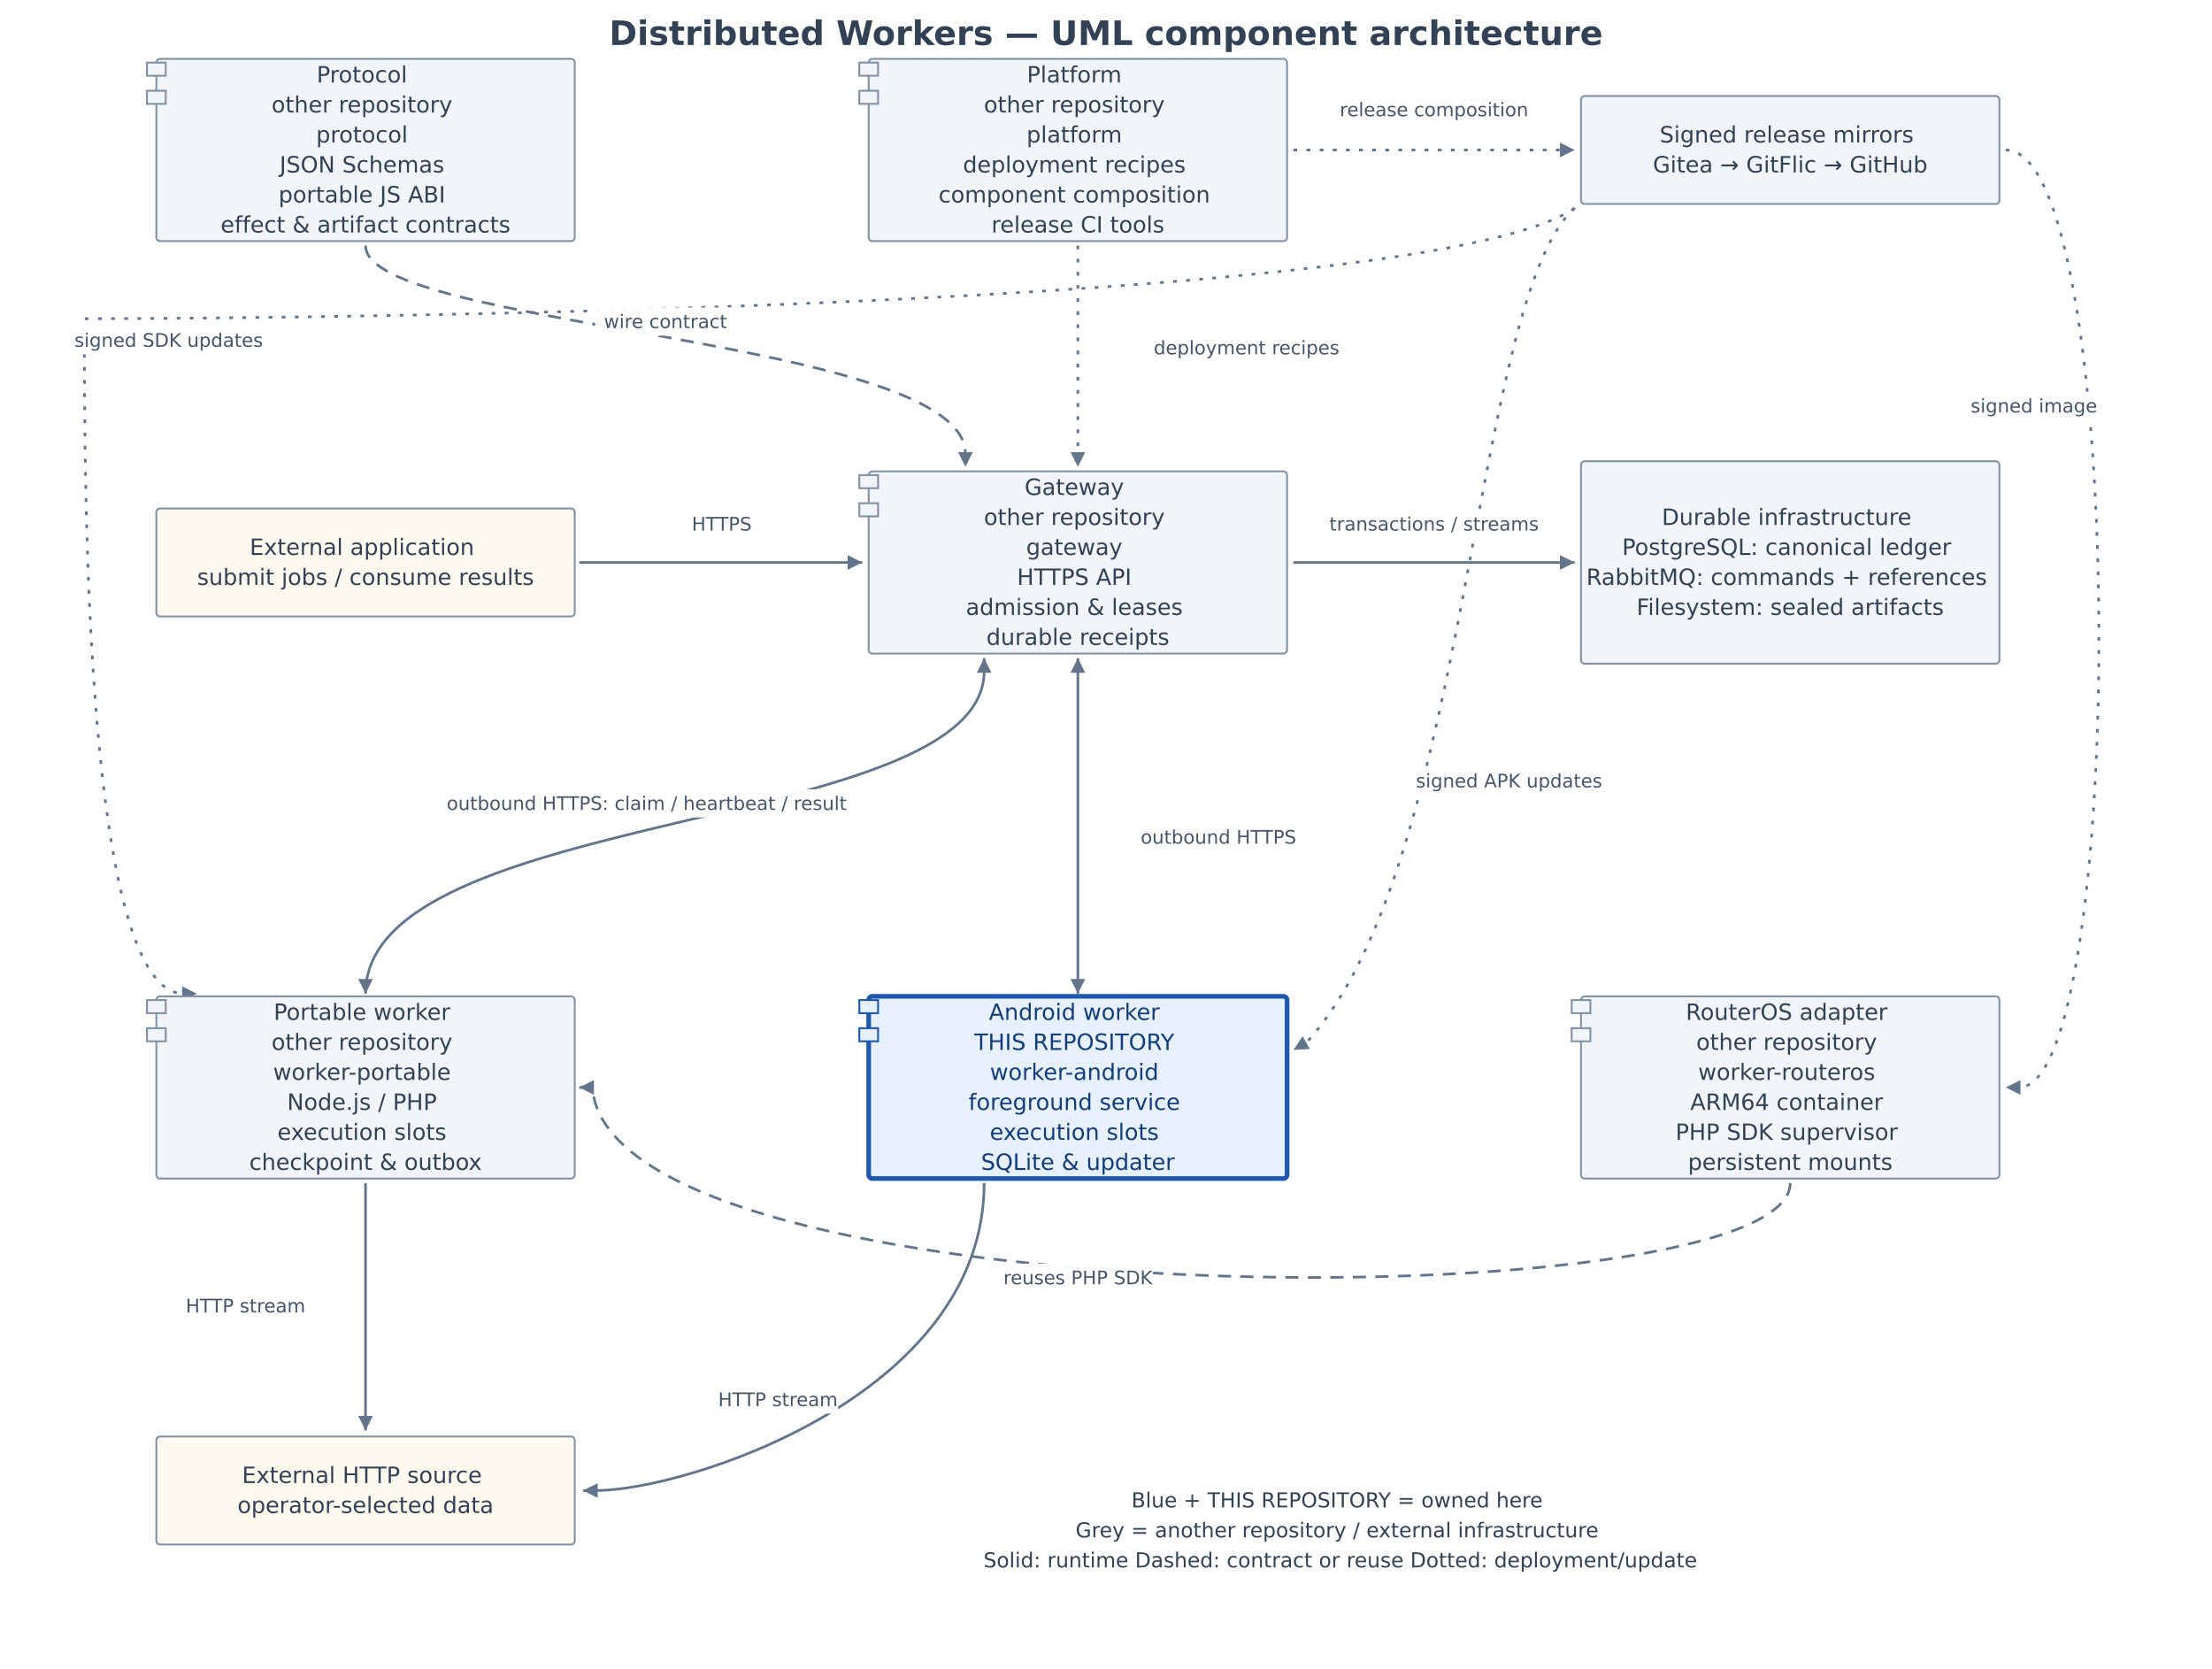
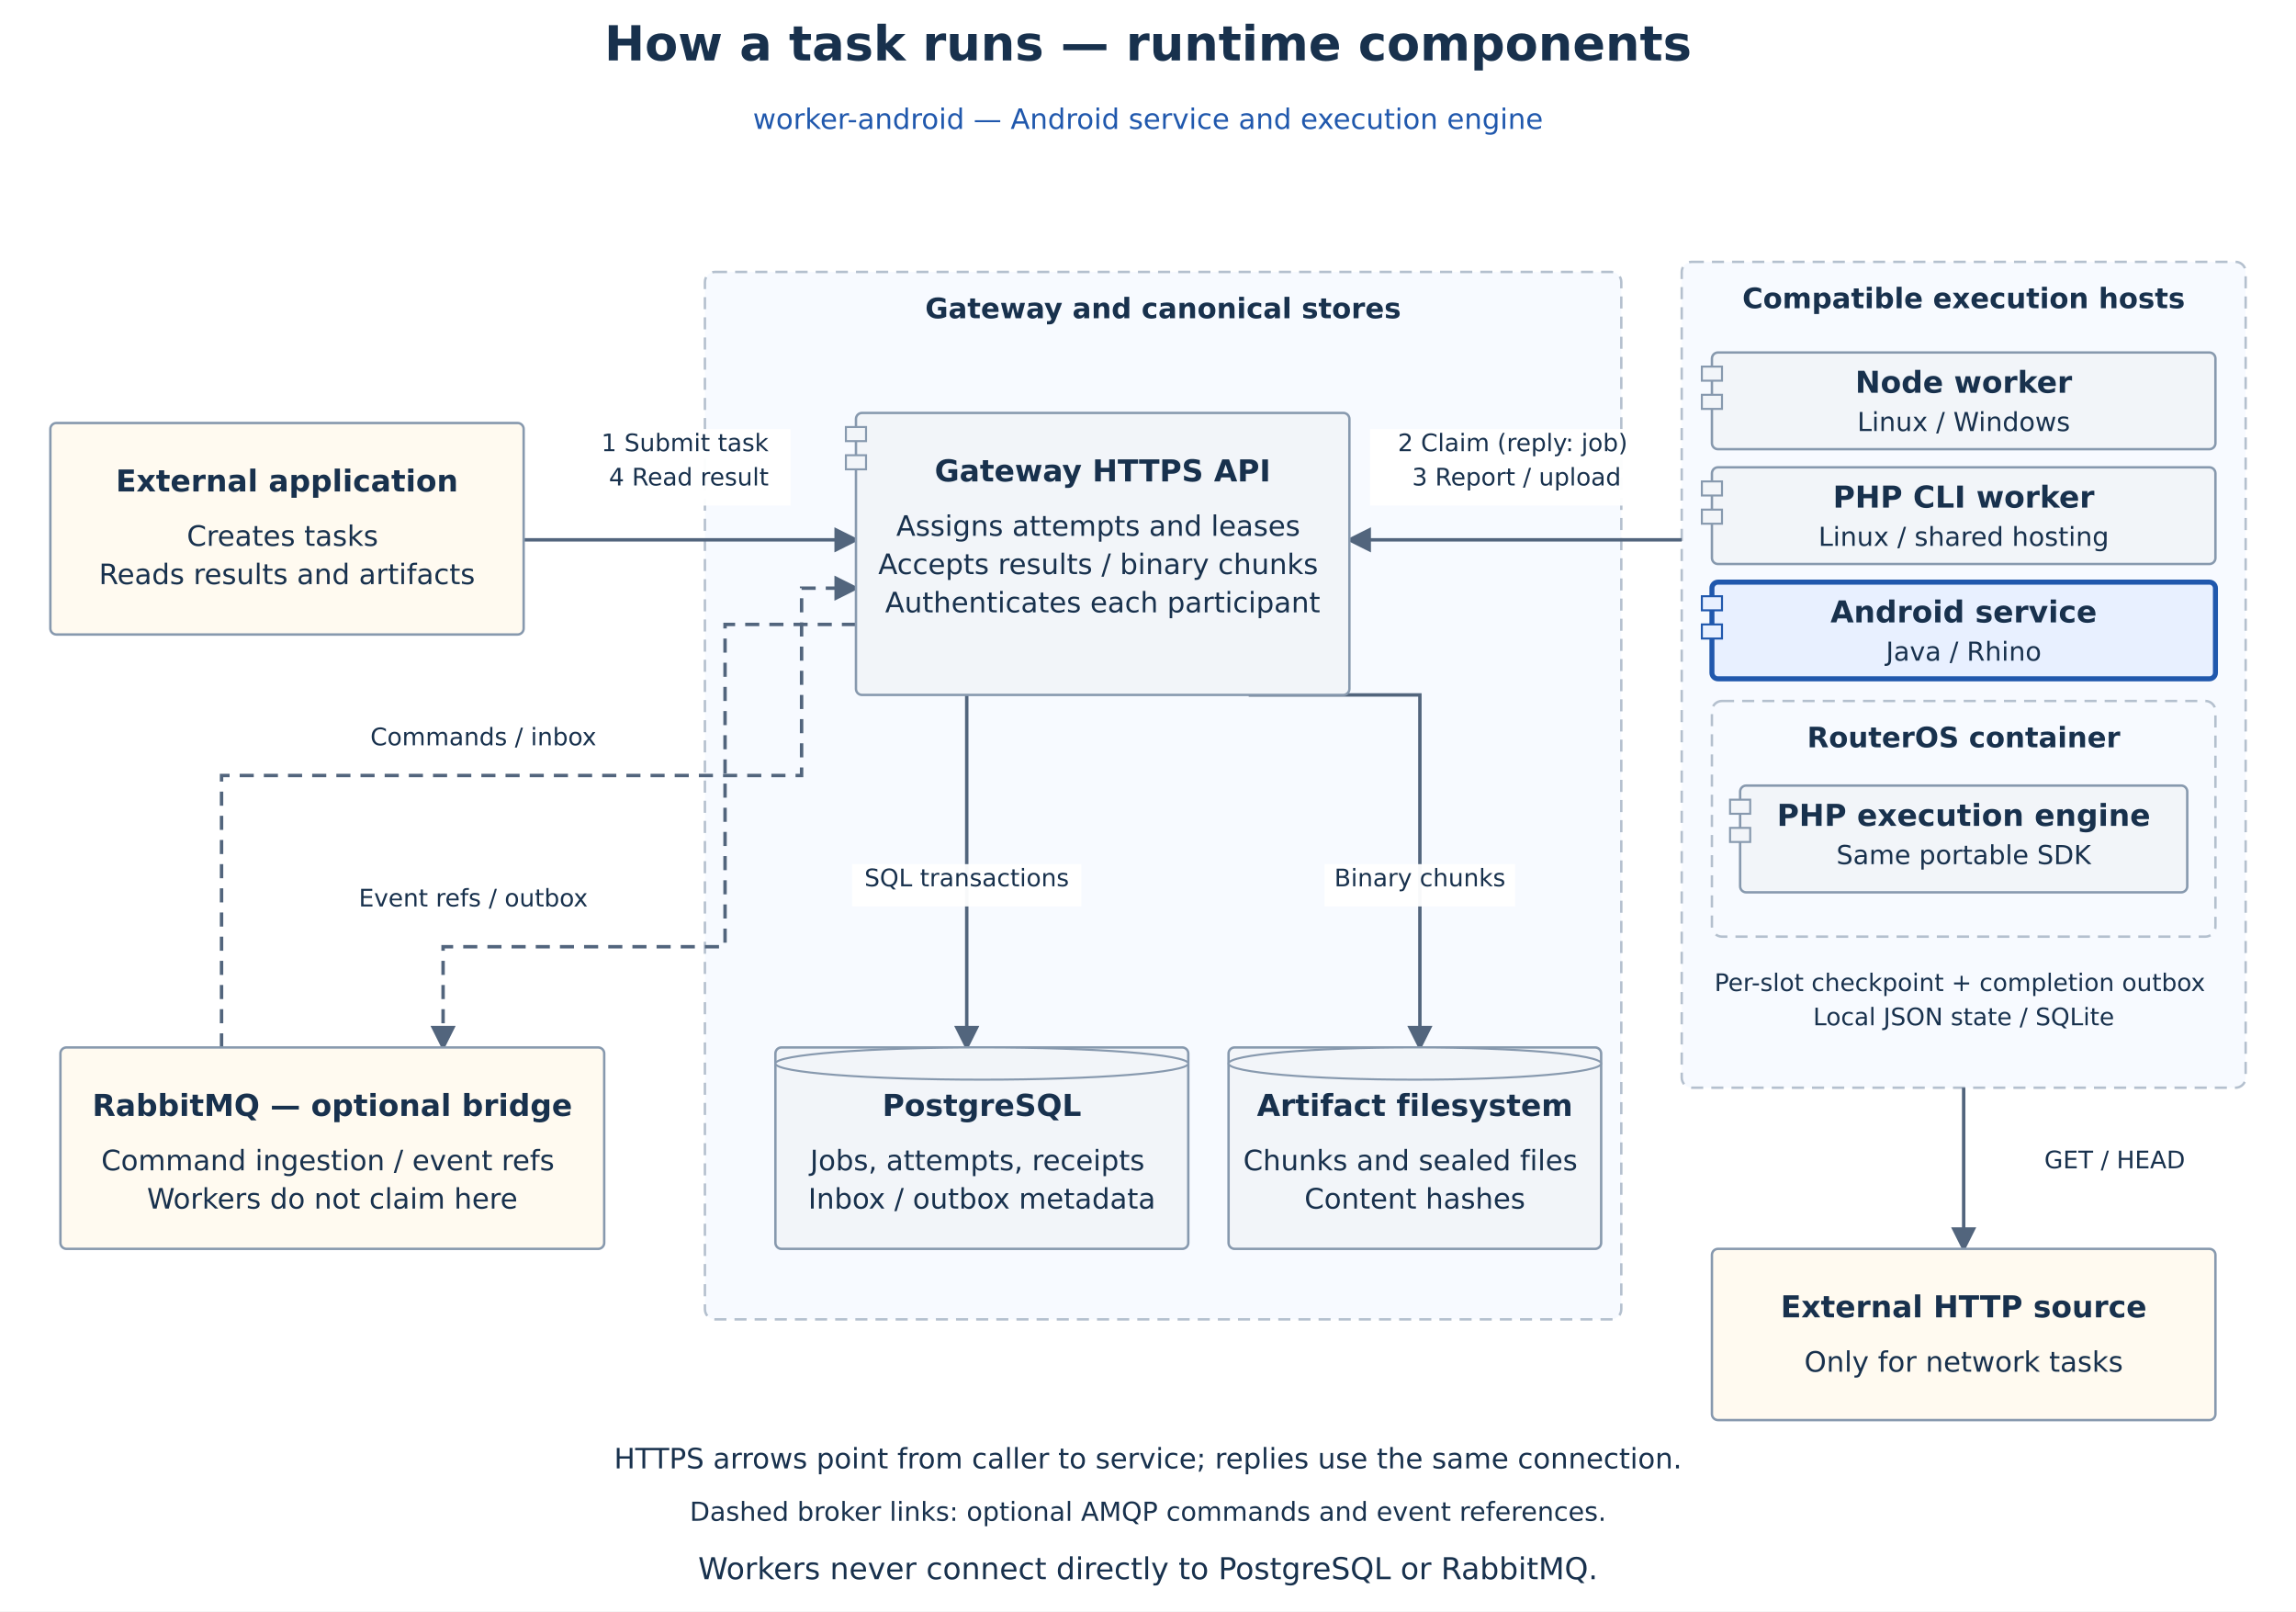
- <svg xmlns="http://www.w3.org/2000/svg" viewBox="0 0 1180 890" width="1180" height="890" role="img" aria-labelledby="title desc">
-   <rect x="0" y="0" width="1180" height="890" fill="white" />
+ <svg xmlns="http://www.w3.org/2000/svg" viewBox="0 0 1140 800" width="1140" height="800" role="img" aria-labelledby="title description">
+   <rect x="0" y="0" width="1140" height="800" fill="white" />
  <defs>
-     <marker id="arrow" viewBox="0 -5 10 10" refX="8" refY="0" markerWidth="7" markerHeight="7" orient="auto">
-       <path d="M0,-4 L8,0 L0,4 Z" fill="#64748b" />
+     <marker id="call" viewBox="-1 -5 11 10" refX="8" refY="0" markerWidth="8" markerHeight="8" orient="auto">
+       <path d="M0,-4 L8,0 L0,4 Z" fill="#52657d" stroke="#52657d" stroke-width="1.3" />
    </marker>
-     <marker id="back" viewBox="0 -5 10 10" refX="0" refY="0" markerWidth="7" markerHeight="7" orient="auto">
-       <path d="M8,-4 L0,0 L8,4 Z" fill="#64748b" />
+     <marker id="dependency" viewBox="-1 -5 11 10" refX="8" refY="0" markerWidth="8" markerHeight="8" orient="auto">
+       <path d="M0,-4 L8,0 L0,4" fill="none" stroke="#52657d" stroke-width="1.3" />
    </marker>
  </defs>
-   <text x="590" y="24" fill="#334155" font-family="DejaVu Sans, sans-serif" font-size="18" text-anchor="middle" font-weight="bold">
-     <tspan x="590" dy="0">Distributed Workers — UML component architecture</tspan>
+   <text x="570.0" y="30" font-family="DejaVu Sans, sans-serif" font-size="24" text-anchor="middle" font-weight="bold" fill="#18314d">
+     <tspan x="570.0" dy="0">How a task runs — runtime components</tspan>
  </text>
-   <path d="M 309,300 C 355,300 405,300 453,300 L 460,300" fill="none" stroke="#64748b" stroke-width="1.4" marker-end="url(#arrow)" />
-   <path d="M 690,300 C 735,300 790,300 833,300 L 840,300" fill="none" stroke="#64748b" stroke-width="1.4" marker-end="url(#arrow)" />
-   <path d="M 195,530 C 195,430 525,445 525,358 L 525,351" fill="none" stroke="#64748b" stroke-width="1.4" marker-end="url(#arrow)" marker-start="url(#back)" />
-   <path d="M 575,530 C 575,475 575,415 575,358 L 575,351" fill="none" stroke="#64748b" stroke-width="1.4" marker-end="url(#arrow)" marker-start="url(#back)" />
-   <path d="M 955,631 C 955,705 325,705 316,580 L 309,580" fill="none" stroke="#64748b" stroke-width="1.4" marker-end="url(#arrow)" stroke-dasharray="7 5" />
-   <path d="M 195,631 C 195,675 195,720 195,756 L 195,763" fill="none" stroke="#64748b" stroke-width="1.4" marker-end="url(#arrow)" />
-   <path d="M 525,631 C 525,745 365,795 318,795 L 311,795" fill="none" stroke="#64748b" stroke-width="1.4" marker-end="url(#arrow)" />
-   <path d="M 195,131 C 195,175 515,180 515,242 L 515,249" fill="none" stroke="#64748b" stroke-width="1.4" marker-end="url(#arrow)" stroke-dasharray="7 5" />
-   <path d="M 575,131 C 575,165 575,210 575,242 L 575,249" fill="none" stroke="#64748b" stroke-width="1.4" marker-end="url(#arrow)" stroke-dasharray="2 5" />
-   <path d="M 690,80 C 740,80 785,80 833,80 L 840,80" fill="none" stroke="#64748b" stroke-width="1.4" marker-end="url(#arrow)" stroke-dasharray="2 5" />
-   <path d="M 1070,80 C 1135,80 1135,580 1077,580 L 1070,580" fill="none" stroke="#64748b" stroke-width="1.4" marker-end="url(#arrow)" stroke-dasharray="2 5" />
-   <path d="M 840,111 C 755,170 45,170 45,170 C 45,260 45,530 98,530 L 105,530" fill="none" stroke="#64748b" stroke-width="1.4" marker-end="url(#arrow)" stroke-dasharray="2 5" />
-   <path d="M 840,111 C 785,160 785,460 697,556 L 690,560" fill="none" stroke="#64748b" stroke-width="1.4" marker-end="url(#arrow)" stroke-dasharray="2 5" />
-   <rect x="463.4" y="251.4" width="223.2" height="97.2" rx="2" fill="#f1f4f8" stroke="#8391a5" stroke-width="1" />
-   <rect x="458.4" y="253.4" width="10" height="7" fill="#f1f4f8" stroke="#8391a5" />
-   <rect x="458.4" y="268.4" width="10" height="7" fill="#f1f4f8" stroke="#8391a5" />
-   <text x="575.0" y="264.0" fill="#334155" font-family="DejaVu Sans, sans-serif" font-size="12" text-anchor="middle" font-weight="normal">
-     <tspan x="575.0" dy="0">Gateway</tspan>
-     <tspan x="575.0" dy="16">other repository</tspan>
-     <tspan x="575.0" dy="16">gateway</tspan>
-     <tspan x="575.0" dy="16">HTTPS API</tspan>
-     <tspan x="575.0" dy="16">admission &amp; leases</tspan>
-     <tspan x="575.0" dy="16">durable receipts</tspan>
+   <text x="570.0" y="64" font-family="DejaVu Sans, sans-serif" font-size="14" text-anchor="middle" font-weight="normal" fill="#2058ad">
+     <tspan x="570.0" dy="0">worker-android — Android service and execution engine</tspan>
  </text>
-   <rect x="83.4" y="531.4" width="223.2" height="97.2" rx="2" fill="#f1f4f8" stroke="#8391a5" stroke-width="1" />
-   <rect x="78.4" y="533.4" width="10" height="7" fill="#f1f4f8" stroke="#8391a5" />
-   <rect x="78.4" y="548.4" width="10" height="7" fill="#f1f4f8" stroke="#8391a5" />
-   <text x="195.0" y="544.0" fill="#334155" font-family="DejaVu Sans, sans-serif" font-size="12" text-anchor="middle" font-weight="normal">
-     <tspan x="195.0" dy="0">Portable worker</tspan>
-     <tspan x="195.0" dy="16">other repository</tspan>
-     <tspan x="195.0" dy="16">worker-portable</tspan>
-     <tspan x="195.0" dy="16">Node.js / PHP</tspan>
-     <tspan x="195.0" dy="16">execution slots</tspan>
-     <tspan x="195.0" dy="16">checkpoint &amp; outbox</tspan>
+   <g id="canonical" data-owner="" data-owned="false">
+     <rect x="350" y="135" width="455" height="520" rx="5" fill="#f7faff" stroke="#b4c0ce" stroke-width="1.2" stroke-dasharray="6 4" />
+     <text x="577.5" y="158" font-family="DejaVu Sans, sans-serif" font-size="14" text-anchor="middle" font-weight="bold" fill="#18314d">
+       <tspan x="577.5" dy="0">Gateway and canonical stores</tspan>
+     </text>
+   </g>
+   <g id="workers" data-owner="" data-owned="false">
+     <rect x="835" y="130" width="280" height="410" rx="5" fill="#f7faff" stroke="#b4c0ce" stroke-width="1.2" stroke-dasharray="6 4" />
+     <text x="975.0" y="153" font-family="DejaVu Sans, sans-serif" font-size="14" text-anchor="middle" font-weight="bold" fill="#18314d">
+       <tspan x="975.0" dy="0">Compatible execution hosts</tspan>
+     </text>
+   </g>
+   <g id="router" data-owner="worker-routeros" data-owned="false">
+     <rect x="850" y="348" width="250" height="117" rx="5" fill="#f7faff" stroke="#b4c0ce" stroke-width="1.2" stroke-dasharray="6 4" />
+     <text x="975.0" y="371" font-family="DejaVu Sans, sans-serif" font-size="14" text-anchor="middle" font-weight="bold" fill="#18314d">
+       <tspan x="975.0" dy="0">RouterOS container</tspan>
+     </text>
+   </g>
+   <path d="M 260,268 L 425,268" fill="none" stroke="#52657d" stroke-width="1.7" marker-end="url(#call)" data-source="application" data-target="api" data-kind="call" />
+   <path d="M 835,268 L 670,268" fill="none" stroke="#52657d" stroke-width="1.7" marker-end="url(#call)" data-source="workers" data-target="api" data-kind="call" />
+   <path d="M 480,345 L 480,520" fill="none" stroke="#52657d" stroke-width="1.7" marker-end="url(#call)" data-source="api" data-target="postgres" data-kind="call" />
+   <path d="M 620,345 L 705,345 L 705,520" fill="none" stroke="#52657d" stroke-width="1.7" marker-end="url(#call)" data-source="api" data-target="artifacts" data-kind="call" />
+   <path d="M 425,310 L 360,310 L 360,470 L 220,470 L 220,520" fill="none" stroke="#52657d" stroke-width="1.7" marker-end="url(#call)" data-source="api" data-target="broker" data-kind="optional" stroke-dasharray="7 5" />
+   <path d="M 110,520 L 110,385 L 398,385 L 398,292 L 425,292" fill="none" stroke="#52657d" stroke-width="1.7" marker-end="url(#call)" data-source="broker" data-target="api" data-kind="optional" stroke-dasharray="7 5" />
+   <path d="M 975,540 L 975,620" fill="none" stroke="#52657d" stroke-width="1.7" marker-end="url(#call)" data-source="workers" data-target="source" data-kind="call" />
+   <g id="application" data-owner="" data-owned="false">
+     <rect x="25" y="210" width="235" height="105" rx="3" fill="#fffaf0" stroke="#8799ae" stroke-width="1.2" />
+     <text x="142.5" y="244" font-family="DejaVu Sans, sans-serif" font-size="15" text-anchor="middle" font-weight="bold" fill="#18314d">
+       <tspan x="142.5" dy="0">External application</tspan>
+     </text>
+     <text x="142.5" y="271" font-family="DejaVu Sans, sans-serif" font-size="14" text-anchor="middle" font-weight="normal" fill="#18314d">
+       <tspan x="142.5" dy="0">Creates tasks</tspan>
+       <tspan x="142.5" dy="19">Reads results and artifacts</tspan>
+     </text>
+   </g>
+   <g id="api" data-owner="gateway" data-owned="false">
+     <rect x="425" y="205" width="245" height="140" rx="3" fill="#f2f5f9" stroke="#8799ae" stroke-width="1.2" />
+     <rect x="420" y="212" width="10" height="7" fill="#f2f5f9" stroke="#8799ae" />
+     <rect x="420" y="226" width="10" height="7" fill="#f2f5f9" stroke="#8799ae" />
+     <text x="547.5" y="239" font-family="DejaVu Sans, sans-serif" font-size="15" text-anchor="middle" font-weight="bold" fill="#18314d">
+       <tspan x="547.5" dy="0">Gateway HTTPS API</tspan>
+     </text>
+     <text x="547.5" y="266" font-family="DejaVu Sans, sans-serif" font-size="14" text-anchor="middle" font-weight="normal" fill="#18314d">
+       <tspan x="547.5" dy="0">Assigns attempts and leases</tspan>
+       <tspan x="547.5" dy="19">Accepts results / binary chunks</tspan>
+       <tspan x="547.5" dy="19">Authenticates each participant</tspan>
+     </text>
+   </g>
+   <g id="postgres" data-owner="" data-owned="false">
+     <rect x="385" y="520" width="205" height="100" rx="3" fill="#f2f5f9" stroke="#8799ae" stroke-width="1.2" />
+     <ellipse cx="487.5" cy="528" rx="102.5" ry="8" fill="#f2f5f9" stroke="#8799ae" />
+     <text x="487.5" y="554" font-family="DejaVu Sans, sans-serif" font-size="15" text-anchor="middle" font-weight="bold" fill="#18314d">
+       <tspan x="487.5" dy="0">PostgreSQL</tspan>
+     </text>
+     <text x="487.5" y="581" font-family="DejaVu Sans, sans-serif" font-size="14" text-anchor="middle" font-weight="normal" fill="#18314d">
+       <tspan x="487.5" dy="0">Jobs, attempts, receipts</tspan>
+       <tspan x="487.5" dy="19">Inbox / outbox metadata</tspan>
+     </text>
+   </g>
+   <g id="artifacts" data-owner="" data-owned="false">
+     <rect x="610" y="520" width="185" height="100" rx="3" fill="#f2f5f9" stroke="#8799ae" stroke-width="1.2" />
+     <ellipse cx="702.5" cy="528" rx="92.5" ry="8" fill="#f2f5f9" stroke="#8799ae" />
+     <text x="702.5" y="554" font-family="DejaVu Sans, sans-serif" font-size="15" text-anchor="middle" font-weight="bold" fill="#18314d">
+       <tspan x="702.5" dy="0">Artifact filesystem</tspan>
+     </text>
+     <text x="702.5" y="581" font-family="DejaVu Sans, sans-serif" font-size="14" text-anchor="middle" font-weight="normal" fill="#18314d">
+       <tspan x="702.5" dy="0">Chunks and sealed files</tspan>
+       <tspan x="702.5" dy="19">Content hashes</tspan>
+     </text>
+   </g>
+   <g id="broker" data-owner="" data-owned="false">
+     <rect x="30" y="520" width="270" height="100" rx="3" fill="#fffaf0" stroke="#8799ae" stroke-width="1.2" />
+     <text x="165.0" y="554" font-family="DejaVu Sans, sans-serif" font-size="15" text-anchor="middle" font-weight="bold" fill="#18314d">
+       <tspan x="165.0" dy="0">RabbitMQ — optional bridge</tspan>
+     </text>
+     <text x="165.0" y="581" font-family="DejaVu Sans, sans-serif" font-size="14" text-anchor="middle" font-weight="normal" fill="#18314d">
+       <tspan x="165.0" dy="0">Command ingestion / event refs</tspan>
+       <tspan x="165.0" dy="19">Workers do not claim here</tspan>
+     </text>
+   </g>
+   <g id="node" data-owner="worker-portable" data-owned="false">
+     <rect x="850" y="175" width="250" height="48" rx="3" fill="#f2f5f9" stroke="#8799ae" stroke-width="1.2" />
+     <rect x="845" y="182" width="10" height="7" fill="#f2f5f9" stroke="#8799ae" />
+     <rect x="845" y="196" width="10" height="7" fill="#f2f5f9" stroke="#8799ae" />
+     <text x="975.0" y="195" font-family="DejaVu Sans, sans-serif" font-size="15" text-anchor="middle" font-weight="bold" fill="#18314d">
+       <tspan x="975.0" dy="0">Node worker</tspan>
+     </text>
+     <text x="975.0" y="214" font-family="DejaVu Sans, sans-serif" font-size="13" text-anchor="middle" font-weight="normal" fill="#18314d">
+       <tspan x="975.0" dy="0">Linux / Windows</tspan>
+     </text>
+   </g>
+   <g id="php" data-owner="worker-portable" data-owned="false">
+     <rect x="850" y="232" width="250" height="48" rx="3" fill="#f2f5f9" stroke="#8799ae" stroke-width="1.2" />
+     <rect x="845" y="239" width="10" height="7" fill="#f2f5f9" stroke="#8799ae" />
+     <rect x="845" y="253" width="10" height="7" fill="#f2f5f9" stroke="#8799ae" />
+     <text x="975.0" y="252" font-family="DejaVu Sans, sans-serif" font-size="15" text-anchor="middle" font-weight="bold" fill="#18314d">
+       <tspan x="975.0" dy="0">PHP CLI worker</tspan>
+     </text>
+     <text x="975.0" y="271" font-family="DejaVu Sans, sans-serif" font-size="13" text-anchor="middle" font-weight="normal" fill="#18314d">
+       <tspan x="975.0" dy="0">Linux / shared hosting</tspan>
+     </text>
+   </g>
+   <g id="android" data-owner="worker-android" data-owned="true">
+     <rect x="850" y="289" width="250" height="48" rx="3" fill="#e8f0ff" stroke="#2058ad" stroke-width="2.5" />
+     <rect x="845" y="296" width="10" height="7" fill="#e8f0ff" stroke="#2058ad" />
+     <rect x="845" y="310" width="10" height="7" fill="#e8f0ff" stroke="#2058ad" />
+     <text x="975.0" y="309" font-family="DejaVu Sans, sans-serif" font-size="15" text-anchor="middle" font-weight="bold" fill="#18314d">
+       <tspan x="975.0" dy="0">Android service</tspan>
+     </text>
+     <text x="975.0" y="328" font-family="DejaVu Sans, sans-serif" font-size="13" text-anchor="middle" font-weight="normal" fill="#18314d">
+       <tspan x="975.0" dy="0">Java / Rhino</tspan>
+     </text>
+   </g>
+   <g id="router_php" data-owner="worker-portable" data-owned="false">
+     <rect x="864" y="390" width="222" height="53" rx="3" fill="#f2f5f9" stroke="#8799ae" stroke-width="1.2" />
+     <rect x="859" y="397" width="10" height="7" fill="#f2f5f9" stroke="#8799ae" />
+     <rect x="859" y="411" width="10" height="7" fill="#f2f5f9" stroke="#8799ae" />
+     <text x="975.0" y="410" font-family="DejaVu Sans, sans-serif" font-size="15" text-anchor="middle" font-weight="bold" fill="#18314d">
+       <tspan x="975.0" dy="0">PHP execution engine</tspan>
+     </text>
+     <text x="975.0" y="429" font-family="DejaVu Sans, sans-serif" font-size="13" text-anchor="middle" font-weight="normal" fill="#18314d">
+       <tspan x="975.0" dy="0">Same portable SDK</tspan>
+     </text>
+   </g>
+   <g id="source" data-owner="" data-owned="false">
+     <rect x="850" y="620" width="250" height="85" rx="3" fill="#fffaf0" stroke="#8799ae" stroke-width="1.2" />
+     <text x="975.0" y="654" font-family="DejaVu Sans, sans-serif" font-size="15" text-anchor="middle" font-weight="bold" fill="#18314d">
+       <tspan x="975.0" dy="0">External HTTP source</tspan>
+     </text>
+     <text x="975.0" y="681" font-family="DejaVu Sans, sans-serif" font-size="14" text-anchor="middle" font-weight="normal" fill="#18314d">
+       <tspan x="975.0" dy="0">Only for network tasks</tspan>
+     </text>
+   </g>
+   <rect x="291.48" y="213" width="101.04" height="38" fill="white" opacity=".96" />
+   <text x="342" y="224" font-family="DejaVu Sans, sans-serif" font-size="12" text-anchor="middle" font-weight="normal" fill="#18314d">
+     <tspan x="342" dy="0">1  Submit task</tspan>
+     <tspan x="342" dy="17">4  Read result</tspan>
  </text>
-   <rect x="463.4" y="531.4" width="223.2" height="97.2" rx="2" fill="#e7f0ff" stroke="#2058ad" stroke-width="2.5" />
-   <rect x="458.4" y="533.4" width="10" height="7" fill="#e7f0ff" stroke="#2058ad" />
-   <rect x="458.4" y="548.4" width="10" height="7" fill="#e7f0ff" stroke="#2058ad" />
-   <text x="575.0" y="544.0" fill="#133d78" font-family="DejaVu Sans, sans-serif" font-size="12" text-anchor="middle" font-weight="normal">
-     <tspan x="575.0" dy="0">Android worker</tspan>
-     <tspan x="575.0" dy="16">THIS REPOSITORY</tspan>
-     <tspan x="575.0" dy="16">worker-android</tspan>
-     <tspan x="575.0" dy="16">foreground service</tspan>
-     <tspan x="575.0" dy="16">execution slots</tspan>
-     <tspan x="575.0" dy="16">SQLite &amp; updater</tspan>
+   <rect x="680.22" y="213" width="145.56" height="38" fill="white" opacity=".96" />
+   <text x="753" y="224" font-family="DejaVu Sans, sans-serif" font-size="12" text-anchor="middle" font-weight="normal" fill="#18314d">
+     <tspan x="753" dy="0">2  Claim (reply: job)</tspan>
+     <tspan x="753" dy="17">3  Report / upload</tspan>
  </text>
-   <rect x="843.4" y="531.4" width="223.2" height="97.2" rx="2" fill="#f1f4f8" stroke="#8391a5" stroke-width="1" />
-   <rect x="838.4" y="533.4" width="10" height="7" fill="#f1f4f8" stroke="#8391a5" />
-   <rect x="838.4" y="548.4" width="10" height="7" fill="#f1f4f8" stroke="#8391a5" />
-   <text x="955.0" y="544.0" fill="#334155" font-family="DejaVu Sans, sans-serif" font-size="12" text-anchor="middle" font-weight="normal">
-     <tspan x="955.0" dy="0">RouterOS adapter</tspan>
-     <tspan x="955.0" dy="16">other repository</tspan>
-     <tspan x="955.0" dy="16">worker-routeros</tspan>
-     <tspan x="955.0" dy="16">ARM64 container</tspan>
-     <tspan x="955.0" dy="16">PHP SDK supervisor</tspan>
-     <tspan x="955.0" dy="16">persistent mounts</tspan>
+   <rect x="423.12" y="429" width="113.76" height="21" fill="white" opacity=".96" />
+   <text x="480" y="440" font-family="DejaVu Sans, sans-serif" font-size="12" text-anchor="middle" font-weight="normal" fill="#18314d">
+     <tspan x="480" dy="0">SQL transactions</tspan>
  </text>
-   <rect x="83.4" y="31.4" width="223.2" height="97.2" rx="2" fill="#f1f4f8" stroke="#8391a5" stroke-width="1" />
-   <rect x="78.4" y="33.4" width="10" height="7" fill="#f1f4f8" stroke="#8391a5" />
-   <rect x="78.4" y="48.4" width="10" height="7" fill="#f1f4f8" stroke="#8391a5" />
-   <text x="195.0" y="44.0" fill="#334155" font-family="DejaVu Sans, sans-serif" font-size="12" text-anchor="middle" font-weight="normal">
-     <tspan x="195.0" dy="0">Protocol</tspan>
-     <tspan x="195.0" dy="16">other repository</tspan>
-     <tspan x="195.0" dy="16">protocol</tspan>
-     <tspan x="195.0" dy="16">JSON Schemas</tspan>
-     <tspan x="195.0" dy="16">portable JS ABI</tspan>
-     <tspan x="195.0" dy="16">effect &amp; artifact contracts</tspan>
+   <rect x="657.66" y="429" width="94.68" height="21" fill="white" opacity=".96" />
+   <text x="705" y="440" font-family="DejaVu Sans, sans-serif" font-size="12" text-anchor="middle" font-weight="normal" fill="#18314d">
+     <tspan x="705" dy="0">Binary chunks</tspan>
  </text>
-   <rect x="463.4" y="31.4" width="223.2" height="97.2" rx="2" fill="#f1f4f8" stroke="#8391a5" stroke-width="1" />
-   <rect x="458.4" y="33.4" width="10" height="7" fill="#f1f4f8" stroke="#8391a5" />
-   <rect x="458.4" y="48.4" width="10" height="7" fill="#f1f4f8" stroke="#8391a5" />
-   <text x="575.0" y="44.0" fill="#334155" font-family="DejaVu Sans, sans-serif" font-size="12" text-anchor="middle" font-weight="normal">
-     <tspan x="575.0" dy="0">Platform</tspan>
-     <tspan x="575.0" dy="16">other repository</tspan>
-     <tspan x="575.0" dy="16">platform</tspan>
-     <tspan x="575.0" dy="16">deployment recipes</tspan>
-     <tspan x="575.0" dy="16">component composition</tspan>
-     <tspan x="575.0" dy="16">release CI tools</tspan>
+   <rect x="168.58" y="439" width="132.84" height="21" fill="white" opacity=".96" />
+   <text x="235" y="450" font-family="DejaVu Sans, sans-serif" font-size="12" text-anchor="middle" font-weight="normal" fill="#18314d">
+     <tspan x="235" dy="0">Event refs / outbox</tspan>
  </text>
-   <rect x="83.4" y="271.2" width="223.2" height="57.6" rx="2" fill="#fffaf0" stroke="#8391a5" stroke-width="1" />
-   <text x="195.0" y="296.0" fill="#334155" font-family="DejaVu Sans, sans-serif" font-size="12" text-anchor="middle" font-weight="normal">
-     <tspan x="195.0" dy="0">External application</tspan>
-     <tspan x="195.0" dy="16">submit jobs / consume results</tspan>
+   <rect x="183.12" y="359" width="113.76" height="21" fill="white" opacity=".96" />
+   <text x="240" y="370" font-family="DejaVu Sans, sans-serif" font-size="12" text-anchor="middle" font-weight="normal" fill="#18314d">
+     <tspan x="240" dy="0">Commands / inbox</tspan>
  </text>
-   <rect x="843.4" y="246.0" width="223.2" height="108.0" rx="2" fill="#f1f4f8" stroke="#8391a5" stroke-width="1" />
-   <text x="955.0" y="280.0" fill="#334155" font-family="DejaVu Sans, sans-serif" font-size="12" text-anchor="middle" font-weight="normal">
-     <tspan x="955.0" dy="0">Durable infrastructure</tspan>
-     <tspan x="955.0" dy="16">PostgreSQL: canonical ledger</tspan>
-     <tspan x="955.0" dy="16">RabbitMQ: commands + references</tspan>
-     <tspan x="955.0" dy="16">Filesystem: sealed artifacts</tspan>
+   <rect x="1012.2" y="569" width="75.6" height="21" fill="white" opacity=".96" />
+   <text x="1050" y="580" font-family="DejaVu Sans, sans-serif" font-size="12" text-anchor="middle" font-weight="normal" fill="#18314d">
+     <tspan x="1050" dy="0">GET / HEAD</tspan>
  </text>
-   <rect x="83.4" y="766.2" width="223.2" height="57.6" rx="2" fill="#fffaf0" stroke="#8391a5" stroke-width="1" />
-   <text x="195.0" y="791.0" fill="#334155" font-family="DejaVu Sans, sans-serif" font-size="12" text-anchor="middle" font-weight="normal">
-     <tspan x="195.0" dy="0">External HTTP source</tspan>
-     <tspan x="195.0" dy="16">operator-selected data</tspan>
+   <text x="975" y="492" font-family="DejaVu Sans, sans-serif" font-size="12" text-anchor="middle" font-weight="normal" fill="#18314d">
+     <tspan x="975" dy="0">Per-slot checkpoint + completion outbox</tspan>
+     <tspan x="975" dy="17">Local JSON state / SQLite</tspan>
  </text>
-   <rect x="843.4" y="51.2" width="223.2" height="57.6" rx="2" fill="#f1f4f8" stroke="#8391a5" stroke-width="1" />
-   <text x="955.0" y="76.0" fill="#334155" font-family="DejaVu Sans, sans-serif" font-size="12" text-anchor="middle" font-weight="normal">
-     <tspan x="955.0" dy="0">Signed release mirrors</tspan>
-     <tspan x="955.0" dy="16">Gitea → GitFlic → GitHub</tspan>
+   <text x="570" y="729" font-family="DejaVu Sans, sans-serif" font-size="14" text-anchor="middle" font-weight="normal" fill="#18314d">
+     <tspan x="570" dy="0">HTTPS arrows point from caller to service; replies use the same connection.</tspan>
  </text>
-   <text x="715.0" y="804.0" fill="#334155" font-family="DejaVu Sans, sans-serif" font-size="11" text-anchor="middle" font-weight="normal">
-     <tspan x="715.0" dy="0">Blue + THIS REPOSITORY = owned here</tspan>
-     <tspan x="715.0" dy="16">Grey = another repository / external infrastructure</tspan>
-     <tspan x="715.0" dy="16">Solid: runtime   Dashed: contract or reuse   Dotted: deployment/update</tspan>
+   <text x="570" y="755" font-family="DejaVu Sans, sans-serif" font-size="13" text-anchor="middle" font-weight="normal" fill="#18314d">
+     <tspan x="570" dy="0">Dashed broker links: optional AMQP commands and event references.</tspan>
  </text>
-   <rect x="368.75" y="272.0" width="32.5" height="15" fill="white" opacity="0.94" />
-   <text x="385.0" y="283.0" fill="#475569" font-family="DejaVu Sans, sans-serif" font-size="10" text-anchor="middle" font-weight="normal">
-     <tspan x="385.0" dy="0">HTTPS</tspan>
-   </text>
-   <rect x="703.7" y="272.0" width="122.6" height="15" fill="white" opacity="0.94" />
-   <text x="765.0" y="283.0" fill="#475569" font-family="DejaVu Sans, sans-serif" font-size="10" text-anchor="middle" font-weight="normal">
-     <tspan x="765.0" dy="0">transactions / streams</tspan>
-   </text>
-   <rect x="230.7" y="421.0" width="228.6" height="15" fill="white" opacity="0.94" />
-   <text x="345.0" y="432.0" fill="#475569" font-family="DejaVu Sans, sans-serif" font-size="10" text-anchor="middle" font-weight="normal">
-     <tspan x="345.0" dy="0">outbound HTTPS: claim / heartbeat / result</tspan>
-   </text>
-   <rect x="609.9" y="439.0" width="80.2" height="15" fill="white" opacity="0.94" />
-   <text x="650.0" y="450.0" fill="#475569" font-family="DejaVu Sans, sans-serif" font-size="10" text-anchor="middle" font-weight="normal">
-     <tspan x="650.0" dy="0">outbound HTTPS</tspan>
-   </text>
-   <rect x="534.9" y="674.0" width="80.2" height="15" fill="white" opacity="0.94" />
-   <text x="575.0" y="685.0" fill="#475569" font-family="DejaVu Sans, sans-serif" font-size="10" text-anchor="middle" font-weight="normal">
-     <tspan x="575.0" dy="0">reuses PHP SDK</tspan>
-   </text>
-   <rect x="98.85" y="689.0" width="64.3" height="15" fill="white" opacity="0.94" />
-   <text x="131.0" y="700.0" fill="#475569" font-family="DejaVu Sans, sans-serif" font-size="10" text-anchor="middle" font-weight="normal">
-     <tspan x="131.0" dy="0">HTTP stream</tspan>
-   </text>
-   <rect x="382.85" y="739.0" width="64.3" height="15" fill="white" opacity="0.94" />
-   <text x="415.0" y="750.0" fill="#475569" font-family="DejaVu Sans, sans-serif" font-size="10" text-anchor="middle" font-weight="normal">
-     <tspan x="415.0" dy="0">HTTP stream</tspan>
-   </text>
-   <rect x="317.55" y="164.0" width="74.9" height="15" fill="white" opacity="0.94" />
-   <text x="355.0" y="175.0" fill="#475569" font-family="DejaVu Sans, sans-serif" font-size="10" text-anchor="middle" font-weight="normal">
-     <tspan x="355.0" dy="0">wire contract</tspan>
-   </text>
-   <rect x="614.3" y="178.0" width="101.4" height="15" fill="white" opacity="0.94" />
-   <text x="665.0" y="189.0" fill="#475569" font-family="DejaVu Sans, sans-serif" font-size="10" text-anchor="middle" font-weight="normal">
-     <tspan x="665.0" dy="0">deployment recipes</tspan>
-   </text>
-   <rect x="711.65" y="51.0" width="106.7" height="15" fill="white" opacity="0.94" />
-   <text x="765.0" y="62.0" fill="#475569" font-family="DejaVu Sans, sans-serif" font-size="10" text-anchor="middle" font-weight="normal">
-     <tspan x="765.0" dy="0">release composition</tspan>
-   </text>
-   <rect x="1050.2" y="209.0" width="69.6" height="15" fill="white" opacity="0.94" />
-   <text x="1085.0" y="220.0" fill="#475569" font-family="DejaVu Sans, sans-serif" font-size="10" text-anchor="middle" font-weight="normal">
-     <tspan x="1085.0" dy="0">signed image</tspan>
-   </text>
-   <rect x="39.3" y="174.0" width="101.4" height="15" fill="white" opacity="0.94" />
-   <text x="90.0" y="185.0" fill="#475569" font-family="DejaVu Sans, sans-serif" font-size="10" text-anchor="middle" font-weight="normal">
-     <tspan x="90.0" dy="0">signed SDK updates</tspan>
-   </text>
-   <rect x="754.3" y="409.0" width="101.4" height="15" fill="white" opacity="0.94" />
-   <text x="805.0" y="420.0" fill="#475569" font-family="DejaVu Sans, sans-serif" font-size="10" text-anchor="middle" font-weight="normal">
-     <tspan x="805.0" dy="0">signed APK updates</tspan>
+   <text x="570" y="784" font-family="DejaVu Sans, sans-serif" font-size="15" text-anchor="middle" font-weight="normal" fill="#18314d">
+     <tspan x="570" dy="0">Workers never connect directly to PostgreSQL or RabbitMQ.</tspan>
  </text>
</svg>
